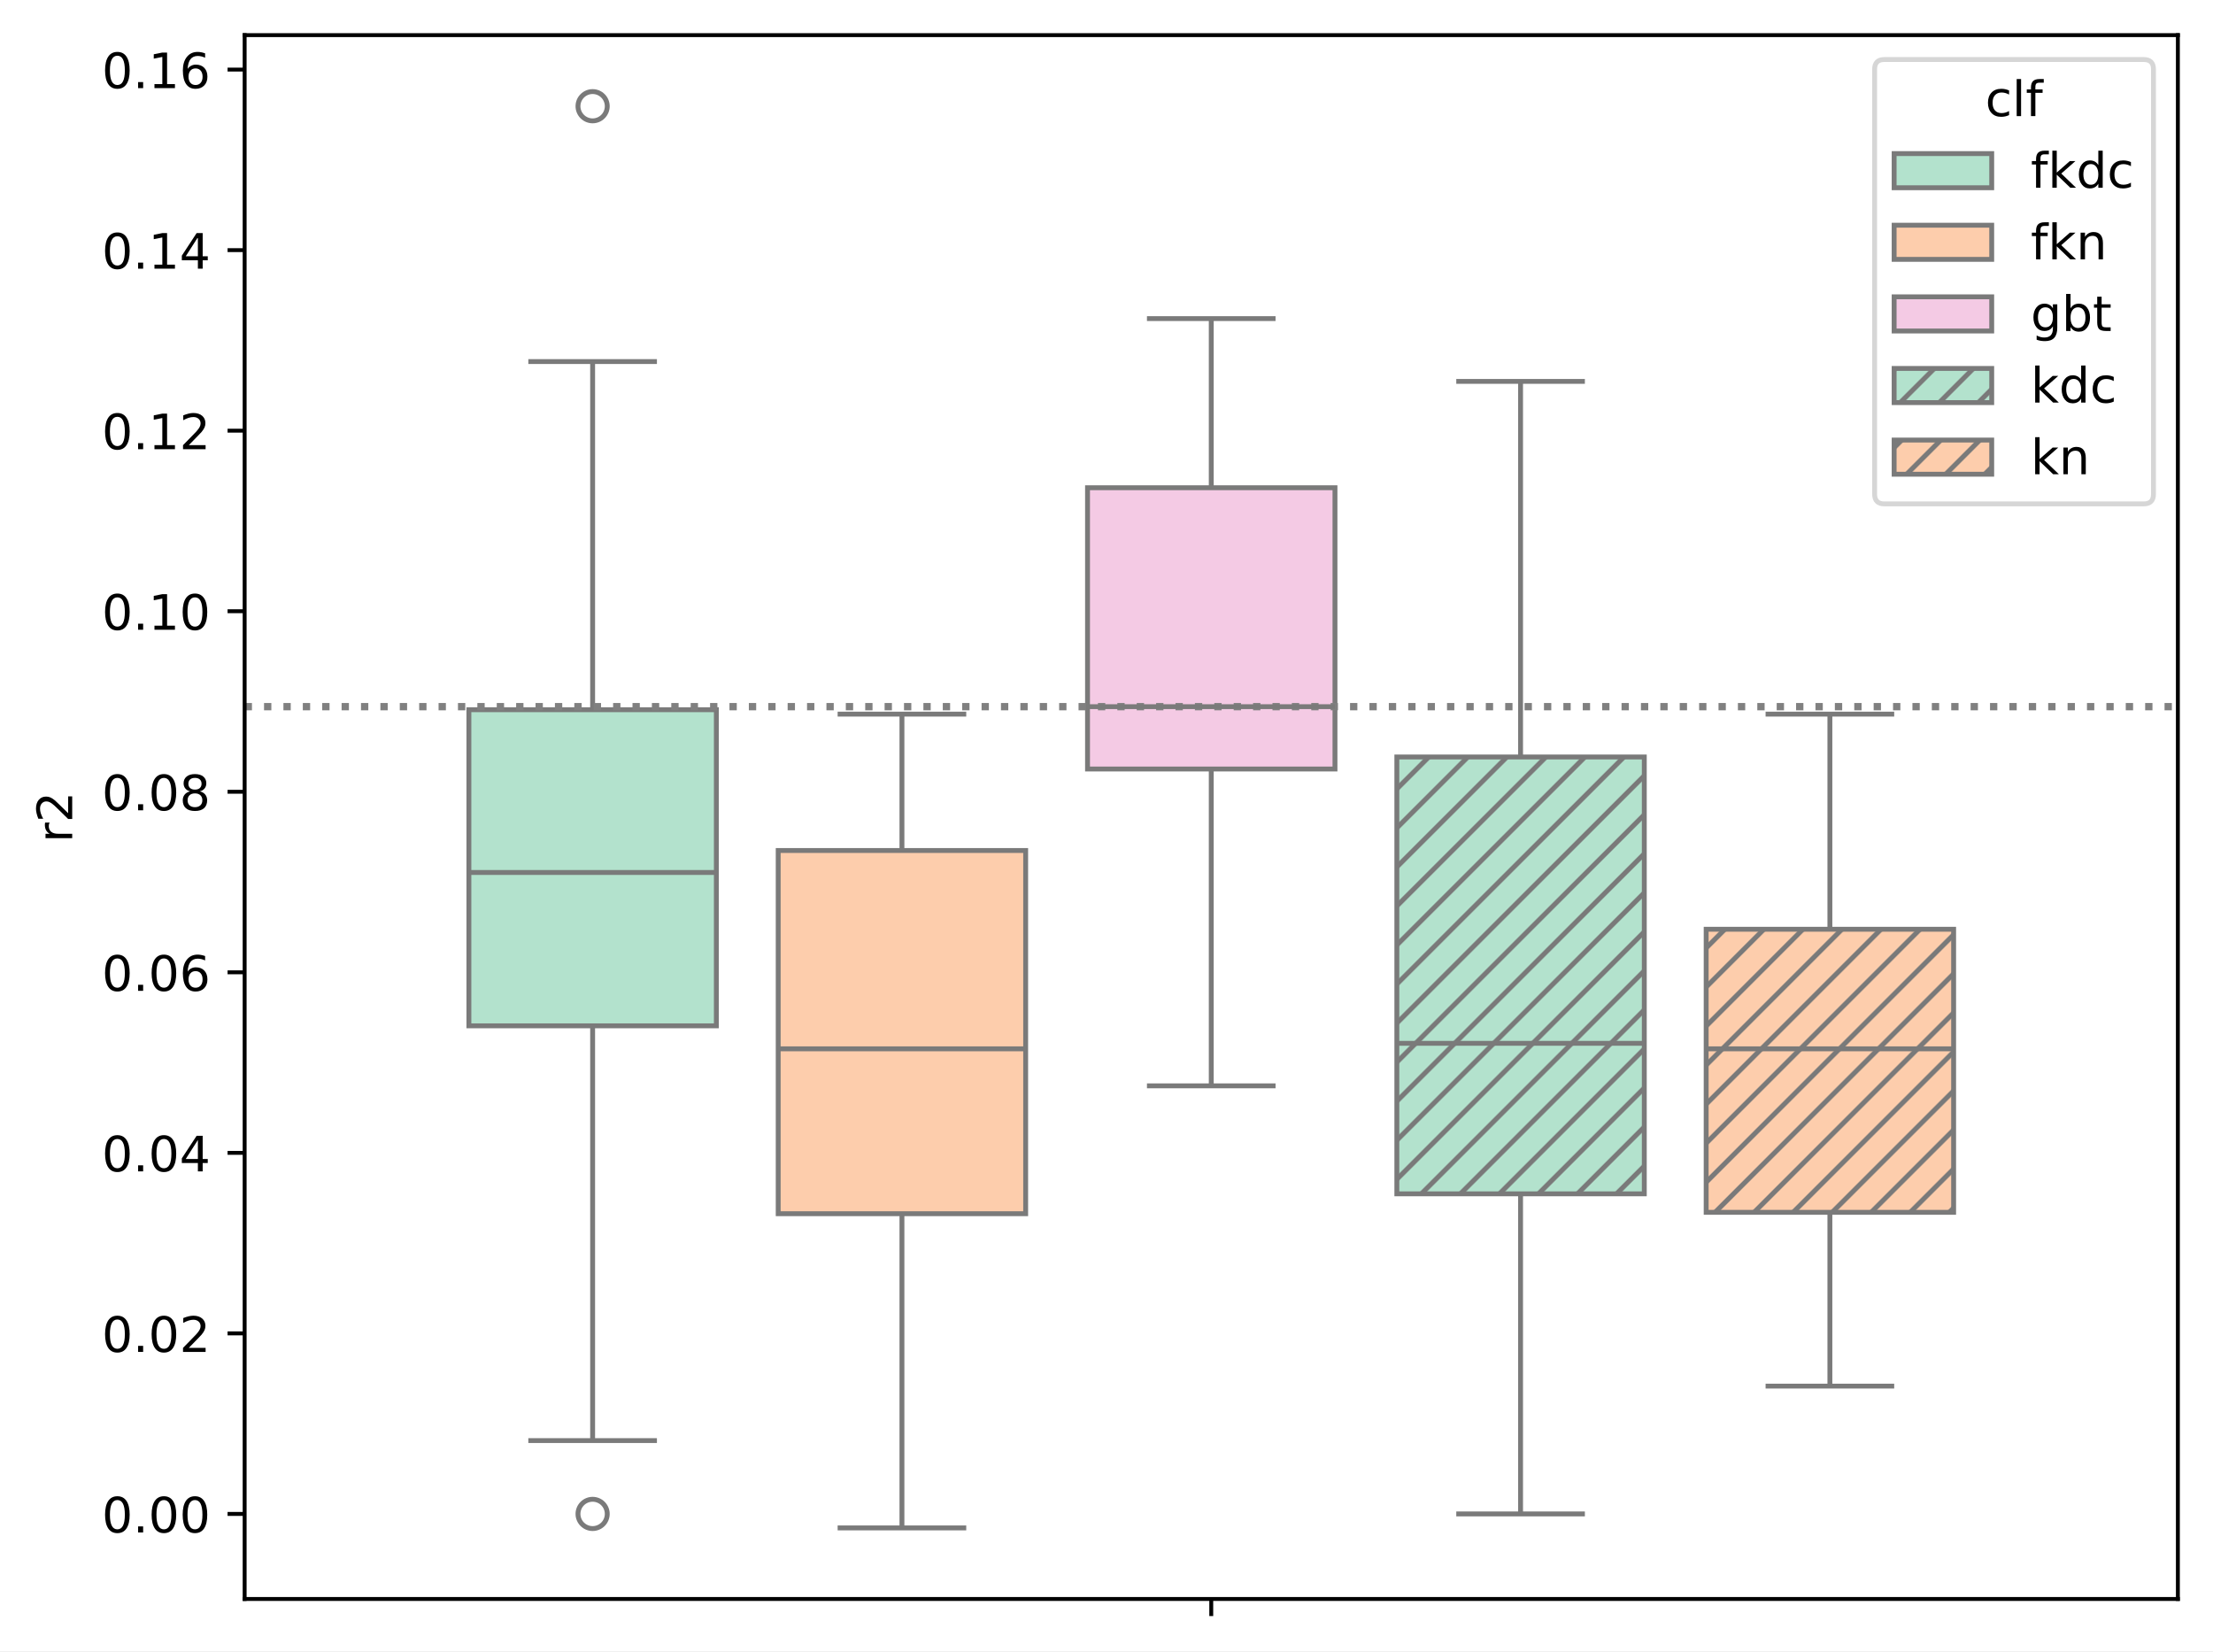
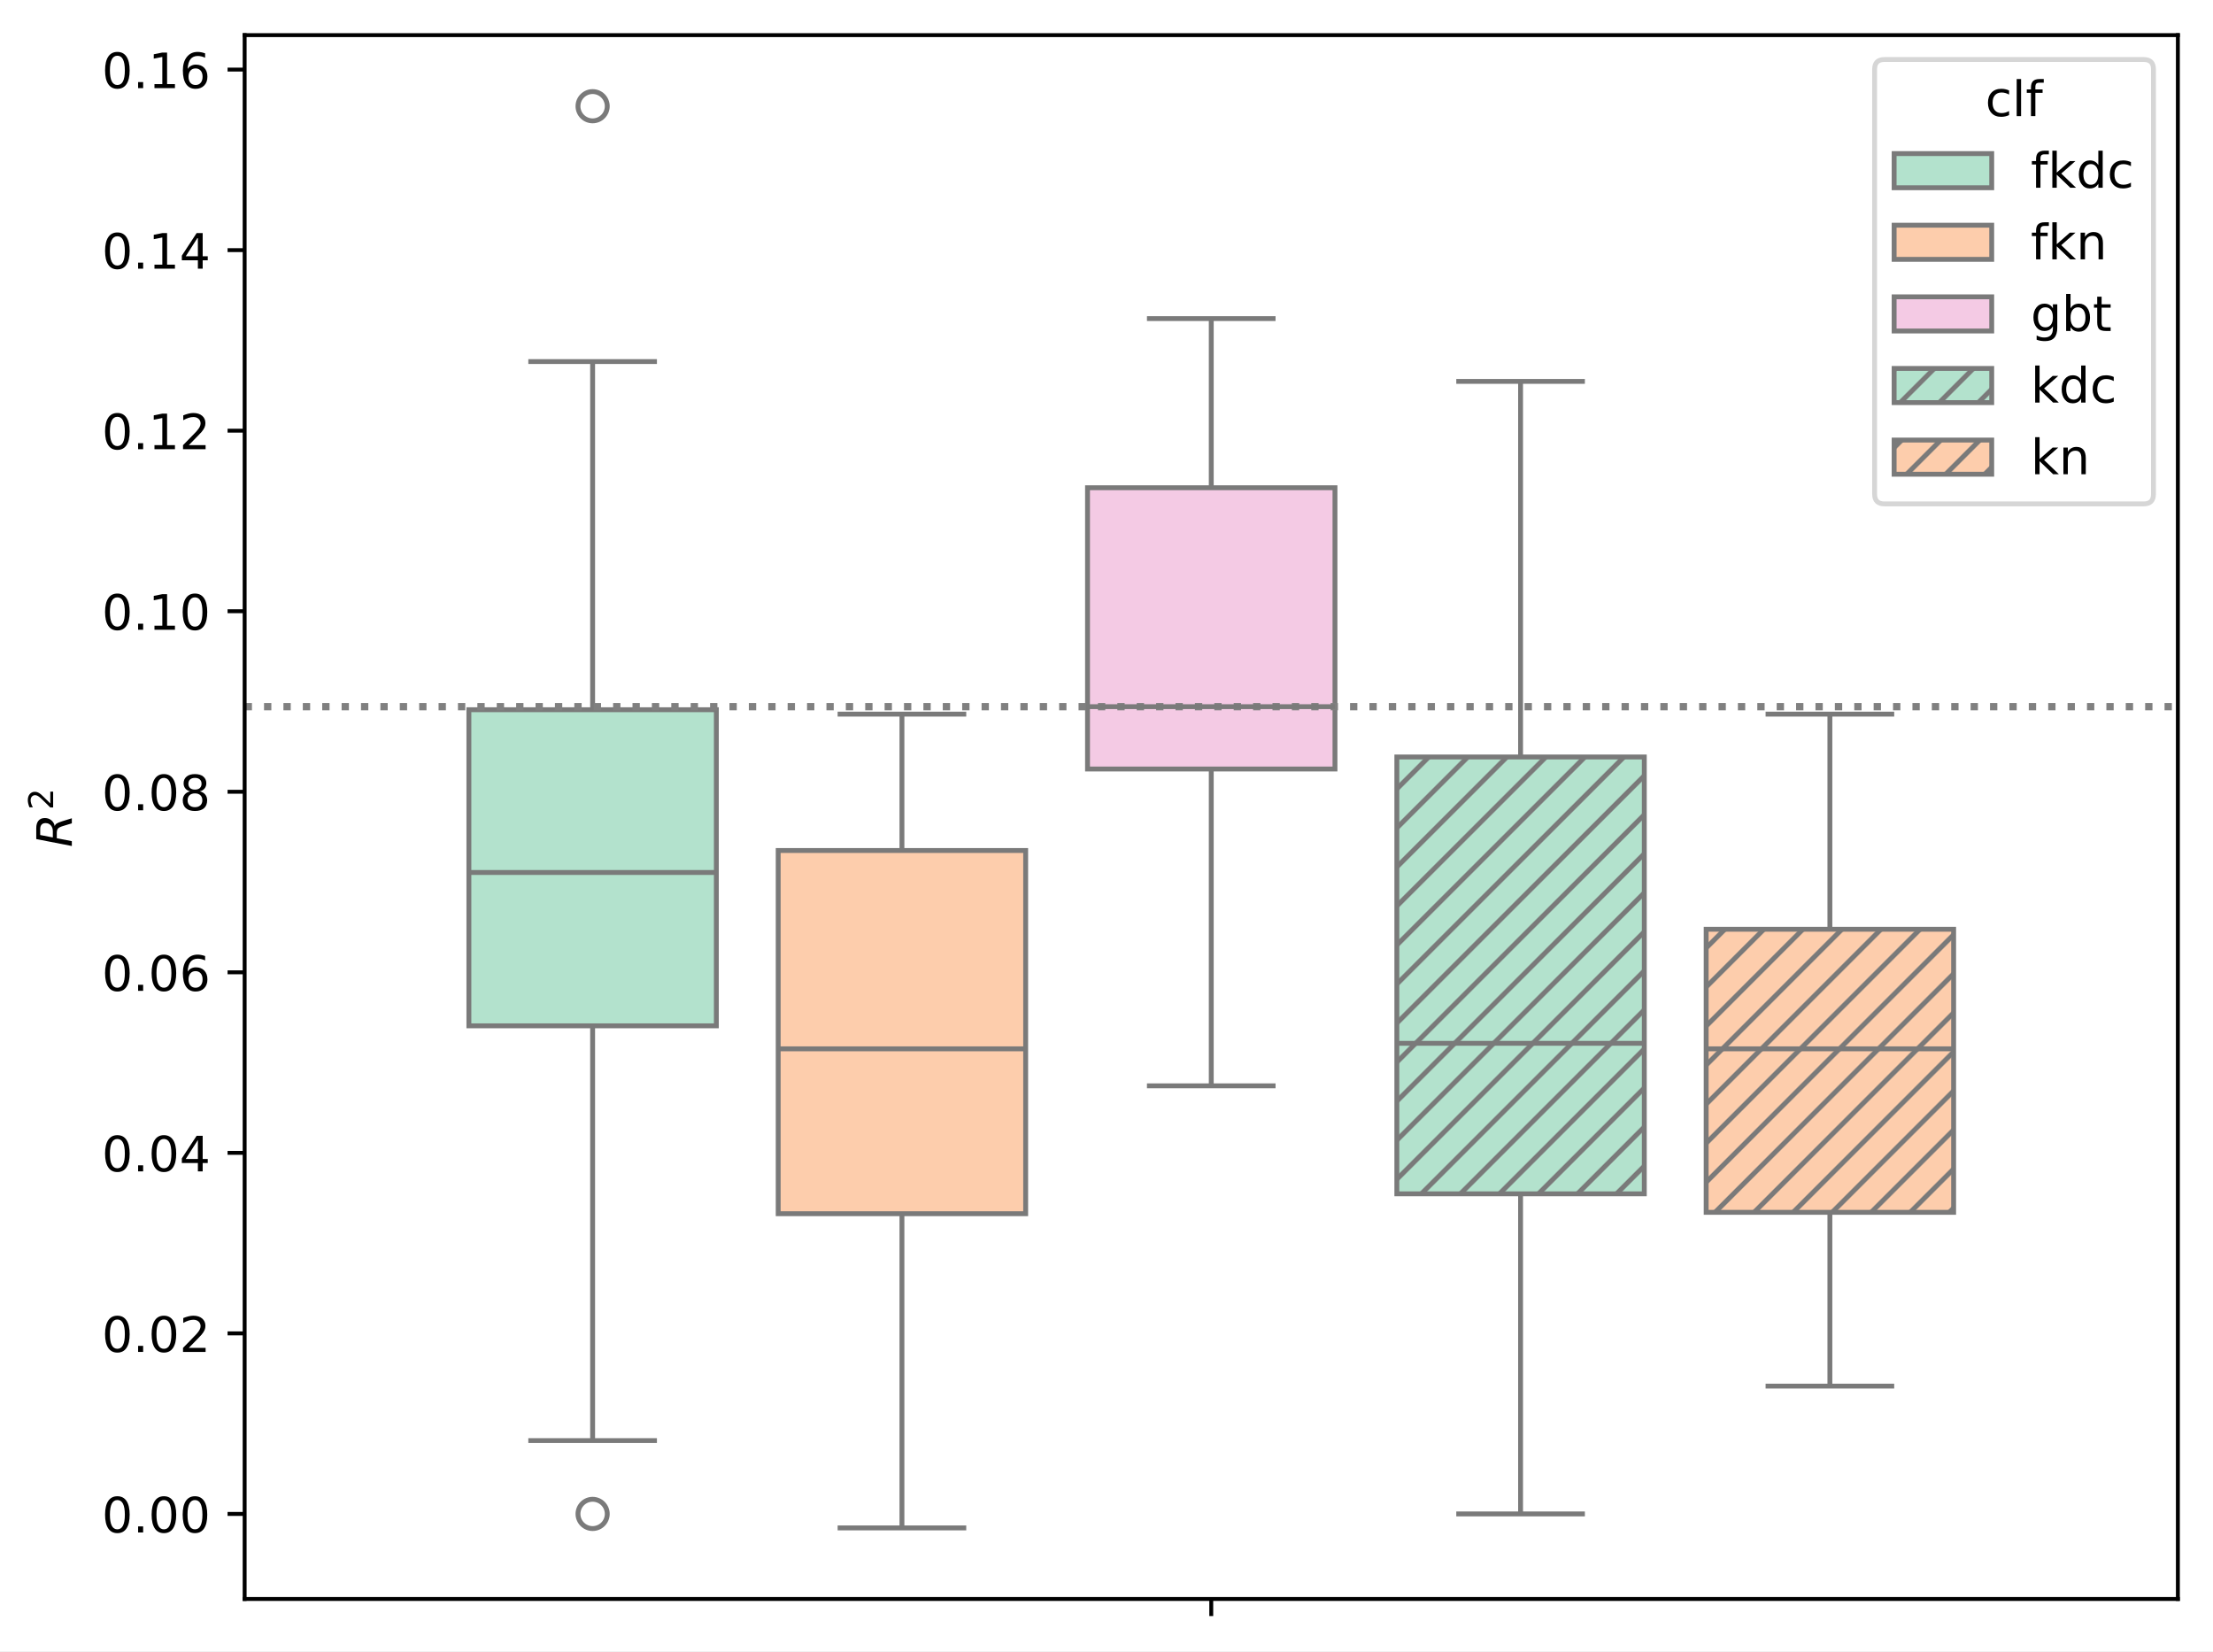
<svg xmlns="http://www.w3.org/2000/svg" xmlns:xlink="http://www.w3.org/1999/xlink" width="453.6pt" height="338.4pt" viewBox="0 0 453.6 338.4" version="1.1">
  <defs>
    <style type="text/css">*{stroke-linejoin: round; stroke-linecap: butt}</style>
  </defs>
  <g id="figure_1">
    <g id="patch_1">
      <path d="M 0 338.4  L 453.6 338.4  L 453.6 0  L 0 0  z " style="fill: #ffffff" />
    </g>
    <g id="axes_1">
      <g id="patch_2">
        <path d="M 50.144 327.7  L 446.4 327.7  L 446.4 7.2  L 50.144 7.2  z " style="fill: #ffffff" />
      </g>
      <g id="patch_3">
        <path d="M 248.272 310.268  L 248.272 310.268  L 248.272 310.268  L 248.272 310.268  z " clip-path="url(#p3b1d81f446)" style="fill: #b3e2cd; stroke: #7a7a7a; stroke-linejoin: miter" />
      </g>
      <g id="patch_4">
        <path d="M 248.272 310.268  L 248.272 310.268  L 248.272 310.268  L 248.272 310.268  z " clip-path="url(#p3b1d81f446)" style="fill: #fdcdac; stroke: #7a7a7a; stroke-linejoin: miter" />
      </g>
      <g id="patch_5">
        <path d="M 248.272 310.268  L 248.272 310.268  L 248.272 310.268  L 248.272 310.268  z " clip-path="url(#p3b1d81f446)" style="fill: #f4cae4; stroke: #7a7a7a; stroke-linejoin: miter" />
      </g>
      <g id="patch_6">
        <path d="M 248.272 310.268  L 248.272 310.268  L 248.272 310.268  L 248.272 310.268  z " clip-path="url(#p3b1d81f446)" style="fill: #b3e2cd; stroke: #7a7a7a; stroke-linejoin: miter" />
      </g>
      <g id="patch_7">
        <path d="M 248.272 310.268  L 248.272 310.268  L 248.272 310.268  L 248.272 310.268  z " clip-path="url(#p3b1d81f446)" style="fill: #fdcdac; stroke: #7a7a7a; stroke-linejoin: miter" />
      </g>
      <g id="matplotlib.axis_1">
        <g id="xtick_1">
          <g id="line2d_1">
            <defs>
              <path id="m38f3b05bbe" d="M 0 0  L 0 3.5  " style="stroke: #000000; stroke-width: 0.8" />
            </defs>
            <g>
              <use xlink:href="#m38f3b05bbe" x="248.272" y="327.7" style="stroke: #000000; stroke-width: 0.8" />
            </g>
          </g>
        </g>
      </g>
      <g id="matplotlib.axis_2">
        <g id="ytick_1">
          <g id="line2d_2">
            <defs>
              <path id="mbd2f377c6c" d="M 0 0  L -3.5 0  " style="stroke: #000000; stroke-width: 0.8" />
            </defs>
            <g>
              <use xlink:href="#mbd2f377c6c" x="50.144" y="310.268" style="stroke: #000000; stroke-width: 0.8" />
            </g>
          </g>
          <g id="text_1">
            <g transform="translate(20.87813 314.0672) scale(0.1 -0.1)">
              <defs>
                <path id="DejaVuSans-30" d="M 2034 4250  Q 1547 4250 1301 3770  Q 1056 3291 1056 2328  Q 1056 1369 1301 889  Q 1547 409 2034 409  Q 2525 409 2770 889  Q 3016 1369 3016 2328  Q 3016 3291 2770 3770  Q 2525 4250 2034 4250  z M 2034 4750  Q 2819 4750 3233 4129  Q 3647 3509 3647 2328  Q 3647 1150 3233 529  Q 2819 -91 2034 -91  Q 1250 -91 836 529  Q 422 1150 422 2328  Q 422 3509 836 4129  Q 1250 4750 2034 4750  z " transform="scale(0.015625)" />
                <path id="DejaVuSans-2e" d="M 684 794  L 1344 794  L 1344 0  L 684 0  L 684 794  z " transform="scale(0.015625)" />
              </defs>
              <use xlink:href="#DejaVuSans-30" />
              <use xlink:href="#DejaVuSans-2e" transform="translate(63.62305 0)" />
              <use xlink:href="#DejaVuSans-30" transform="translate(95.41016 0)" />
              <use xlink:href="#DejaVuSans-30" transform="translate(159.0332 0)" />
            </g>
          </g>
        </g>
        <g id="ytick_2">
          <g id="line2d_3">
            <g>
              <use xlink:href="#mbd2f377c6c" x="50.144" y="273.267" style="stroke: #000000; stroke-width: 0.8" />
            </g>
          </g>
          <g id="text_2">
            <g transform="translate(20.87813 277.0666) scale(0.1 -0.1)">
              <defs>
                <path id="DejaVuSans-32" d="M 1228 531  L 3431 531  L 3431 0  L 469 0  L 469 531  Q 828 903 1448 1529  Q 2069 2156 2228 2338  Q 2531 2678 2651 2914  Q 2772 3150 2772 3378  Q 2772 3750 2511 3984  Q 2250 4219 1831 4219  Q 1534 4219 1204 4116  Q 875 4013 500 3803  L 500 4441  Q 881 4594 1212 4672  Q 1544 4750 1819 4750  Q 2544 4750 2975 4387  Q 3406 4025 3406 3419  Q 3406 3131 3298 2873  Q 3191 2616 2906 2266  Q 2828 2175 2409 1742  Q 1991 1309 1228 531  z " transform="scale(0.015625)" />
              </defs>
              <use xlink:href="#DejaVuSans-30" />
              <use xlink:href="#DejaVuSans-2e" transform="translate(63.62305 0)" />
              <use xlink:href="#DejaVuSans-30" transform="translate(95.41016 0)" />
              <use xlink:href="#DejaVuSans-32" transform="translate(159.0332 0)" />
            </g>
          </g>
        </g>
        <g id="ytick_3">
          <g id="line2d_4">
            <g>
              <use xlink:href="#mbd2f377c6c" x="50.144" y="236.267" style="stroke: #000000; stroke-width: 0.8" />
            </g>
          </g>
          <g id="text_3">
            <g transform="translate(20.87813 240.0659) scale(0.1 -0.1)">
              <defs>
                <path id="DejaVuSans-34" d="M 2419 4116  L 825 1625  L 2419 1625  L 2419 4116  z M 2253 4666  L 3047 4666  L 3047 1625  L 3713 1625  L 3713 1100  L 3047 1100  L 3047 0  L 2419 0  L 2419 1100  L 313 1100  L 313 1709  L 2253 4666  z " transform="scale(0.015625)" />
              </defs>
              <use xlink:href="#DejaVuSans-30" />
              <use xlink:href="#DejaVuSans-2e" transform="translate(63.62305 0)" />
              <use xlink:href="#DejaVuSans-30" transform="translate(95.41016 0)" />
              <use xlink:href="#DejaVuSans-34" transform="translate(159.0332 0)" />
            </g>
          </g>
        </g>
        <g id="ytick_4">
          <g id="line2d_5">
            <g>
              <use xlink:href="#mbd2f377c6c" x="50.144" y="199.266" style="stroke: #000000; stroke-width: 0.8" />
            </g>
          </g>
          <g id="text_4">
            <g transform="translate(20.87813 203.0652) scale(0.1 -0.1)">
              <defs>
                <path id="DejaVuSans-36" d="M 2113 2584  Q 1688 2584 1439 2293  Q 1191 2003 1191 1497  Q 1191 994 1439 701  Q 1688 409 2113 409  Q 2538 409 2786 701  Q 3034 994 3034 1497  Q 3034 2003 2786 2293  Q 2538 2584 2113 2584  z M 3366 4563  L 3366 3988  Q 3128 4100 2886 4159  Q 2644 4219 2406 4219  Q 1781 4219 1451 3797  Q 1122 3375 1075 2522  Q 1259 2794 1537 2939  Q 1816 3084 2150 3084  Q 2853 3084 3261 2657  Q 3669 2231 3669 1497  Q 3669 778 3244 343  Q 2819 -91 2113 -91  Q 1303 -91 875 529  Q 447 1150 447 2328  Q 447 3434 972 4092  Q 1497 4750 2381 4750  Q 2619 4750 2861 4703  Q 3103 4656 3366 4563  z " transform="scale(0.015625)" />
              </defs>
              <use xlink:href="#DejaVuSans-30" />
              <use xlink:href="#DejaVuSans-2e" transform="translate(63.62305 0)" />
              <use xlink:href="#DejaVuSans-30" transform="translate(95.41016 0)" />
              <use xlink:href="#DejaVuSans-36" transform="translate(159.0332 0)" />
            </g>
          </g>
        </g>
        <g id="ytick_5">
          <g id="line2d_6">
            <g>
              <use xlink:href="#mbd2f377c6c" x="50.144" y="162.265" style="stroke: #000000; stroke-width: 0.8" />
            </g>
          </g>
          <g id="text_5">
            <g transform="translate(20.87813 166.0646) scale(0.1 -0.1)">
              <defs>
                <path id="DejaVuSans-38" d="M 2034 2216  Q 1584 2216 1326 1975  Q 1069 1734 1069 1313  Q 1069 891 1326 650  Q 1584 409 2034 409  Q 2484 409 2743 651  Q 3003 894 3003 1313  Q 3003 1734 2745 1975  Q 2488 2216 2034 2216  z M 1403 2484  Q 997 2584 770 2862  Q 544 3141 544 3541  Q 544 4100 942 4425  Q 1341 4750 2034 4750  Q 2731 4750 3128 4425  Q 3525 4100 3525 3541  Q 3525 3141 3298 2862  Q 3072 2584 2669 2484  Q 3125 2378 3379 2068  Q 3634 1759 3634 1313  Q 3634 634 3220 271  Q 2806 -91 2034 -91  Q 1263 -91 848 271  Q 434 634 434 1313  Q 434 1759 690 2068  Q 947 2378 1403 2484  z M 1172 3481  Q 1172 3119 1398 2916  Q 1625 2713 2034 2713  Q 2441 2713 2670 2916  Q 2900 3119 2900 3481  Q 2900 3844 2670 4047  Q 2441 4250 2034 4250  Q 1625 4250 1398 4047  Q 1172 3844 1172 3481  z " transform="scale(0.015625)" />
              </defs>
              <use xlink:href="#DejaVuSans-30" />
              <use xlink:href="#DejaVuSans-2e" transform="translate(63.62305 0)" />
              <use xlink:href="#DejaVuSans-30" transform="translate(95.41016 0)" />
              <use xlink:href="#DejaVuSans-38" transform="translate(159.0332 0)" />
            </g>
          </g>
        </g>
        <g id="ytick_6">
          <g id="line2d_7">
            <g>
              <use xlink:href="#mbd2f377c6c" x="50.144" y="125.265" style="stroke: #000000; stroke-width: 0.8" />
            </g>
          </g>
          <g id="text_6">
            <g transform="translate(20.87813 129.0639) scale(0.1 -0.1)">
              <defs>
                <path id="DejaVuSans-31" d="M 794 531  L 1825 531  L 1825 4091  L 703 3866  L 703 4441  L 1819 4666  L 2450 4666  L 2450 531  L 3481 531  L 3481 0  L 794 0  L 794 531  z " transform="scale(0.015625)" />
              </defs>
              <use xlink:href="#DejaVuSans-30" />
              <use xlink:href="#DejaVuSans-2e" transform="translate(63.62305 0)" />
              <use xlink:href="#DejaVuSans-31" transform="translate(95.41016 0)" />
              <use xlink:href="#DejaVuSans-30" transform="translate(159.0332 0)" />
            </g>
          </g>
        </g>
        <g id="ytick_7">
          <g id="line2d_8">
            <g>
              <use xlink:href="#mbd2f377c6c" x="50.144" y="88.264" style="stroke: #000000; stroke-width: 0.8" />
            </g>
          </g>
          <g id="text_7">
            <g transform="translate(20.87813 92.06327) scale(0.1 -0.1)">
              <use xlink:href="#DejaVuSans-30" />
              <use xlink:href="#DejaVuSans-2e" transform="translate(63.62305 0)" />
              <use xlink:href="#DejaVuSans-31" transform="translate(95.41016 0)" />
              <use xlink:href="#DejaVuSans-32" transform="translate(159.0332 0)" />
            </g>
          </g>
        </g>
        <g id="ytick_8">
          <g id="line2d_9">
            <g>
              <use xlink:href="#mbd2f377c6c" x="50.144" y="51.263" style="stroke: #000000; stroke-width: 0.8" />
            </g>
          </g>
          <g id="text_8">
            <g transform="translate(20.87813 55.06261) scale(0.1 -0.1)">
              <use xlink:href="#DejaVuSans-30" />
              <use xlink:href="#DejaVuSans-2e" transform="translate(63.62305 0)" />
              <use xlink:href="#DejaVuSans-31" transform="translate(95.41016 0)" />
              <use xlink:href="#DejaVuSans-34" transform="translate(159.0332 0)" />
            </g>
          </g>
        </g>
        <g id="ytick_9">
          <g id="line2d_10">
            <g>
              <use xlink:href="#mbd2f377c6c" x="50.144" y="14.263" style="stroke: #000000; stroke-width: 0.8" />
            </g>
          </g>
          <g id="text_9">
            <g transform="translate(20.87813 18.06195) scale(0.1 -0.1)">
              <use xlink:href="#DejaVuSans-30" />
              <use xlink:href="#DejaVuSans-2e" transform="translate(63.62305 0)" />
              <use xlink:href="#DejaVuSans-31" transform="translate(95.41016 0)" />
              <use xlink:href="#DejaVuSans-36" transform="translate(159.0332 0)" />
            </g>
          </g>
        </g>
        <g id="text_10">
-           <g transform="translate(14.79844 172.6867) rotate(-90) scale(0.1 -0.1)">
-             <defs>
-               <path id="DejaVuSans-72" d="M 2631 2963  Q 2534 3019 2420 3045  Q 2306 3072 2169 3072  Q 1681 3072 1420 2755  Q 1159 2438 1159 1844  L 1159 0  L 581 0  L 581 3500  L 1159 3500  L 1159 2956  Q 1341 3275 1631 3429  Q 1922 3584 2338 3584  Q 2397 3584 2469 3576  Q 2541 3569 2628 3553  L 2631 2963  z " transform="scale(0.015625)" />
-             </defs>
-             <use xlink:href="#DejaVuSans-72" />
-             <use xlink:href="#DejaVuSans-32" transform="translate(41.11328 0)" />
+           <g transform="translate(14.79844 173.65) rotate(-90) scale(0.1 -0.1)">
+             <defs>
+               <path id="DejaVuSans-Oblique-52" d="M 1613 4147  L 1294 2491  L 2106 2491  Q 2584 2491 2879 2755  Q 3175 3019 3175 3444  Q 3175 3784 2976 3965  Q 2778 4147 2406 4147  L 1613 4147  z M 2772 2241  Q 2972 2194 3105 2009  Q 3238 1825 3413 1275  L 3809 0  L 3144 0  L 2778 1197  Q 2638 1659 2453 1815  Q 2269 1972 1888 1972  L 1191 1972  L 806 0  L 172 0  L 1081 4666  L 2503 4666  Q 3150 4666 3495 4373  Q 3841 4081 3841 3531  Q 3841 3044 3547 2687  Q 3253 2331 2772 2241  z " transform="scale(0.015625)" />
+             </defs>
+             <use xlink:href="#DejaVuSans-Oblique-52" transform="translate(0 0.765625)" />
+             <use xlink:href="#DejaVuSans-32" transform="translate(76.49919 39.04688) scale(0.7)" />
          </g>
        </g>
      </g>
      <g id="patch_8">
        <path d="M 96.109 210.237  L 146.83 210.237  L 146.83 145.452  L 96.109 145.452  L 96.109 210.237  z " clip-path="url(#p3b1d81f446)" style="fill: #b3e2cd; stroke: #7a7a7a; stroke-linejoin: miter" />
      </g>
      <g id="line2d_11">
        <path d="M 121.47 210.237  L 121.47 295.239  " clip-path="url(#p3b1d81f446)" style="fill: none; stroke: #7a7a7a" />
      </g>
      <g id="line2d_12">
        <path d="M 121.47 145.452  L 121.47 74.1  " clip-path="url(#p3b1d81f446)" style="fill: none; stroke: #7a7a7a" />
      </g>
      <g id="line2d_13">
        <path d="M 108.79 295.239  L 134.15 295.239  " clip-path="url(#p3b1d81f446)" style="fill: none; stroke: #7a7a7a; stroke-linecap: square" />
      </g>
      <g id="line2d_14">
        <path d="M 108.79 74.1  L 134.15 74.1  " clip-path="url(#p3b1d81f446)" style="fill: none; stroke: #7a7a7a; stroke-linecap: square" />
      </g>
      <g id="line2d_15">
        <defs>
          <path id="mf2d42e0765" d="M 0 3  C 0.796 3 1.559 2.684 2.121 2.121  C 2.684 1.559 3 0.796 3 0  C 3 -0.796 2.684 -1.559 2.121 -2.121  C 1.559 -2.684 0.796 -3 0 -3  C -0.796 -3 -1.559 -2.684 -2.121 -2.121  C -2.684 -1.559 -3 -0.796 -3 0  C -3 0.796 -2.684 1.559 -2.121 2.121  C -1.559 2.684 -0.796 3 0 3  z " style="stroke: #7a7a7a" />
        </defs>
        <g clip-path="url(#p3b1d81f446)">
          <use xlink:href="#mf2d42e0765" x="121.47" y="310.268" style="fill-opacity: 0; stroke: #7a7a7a" />
          <use xlink:href="#mf2d42e0765" x="121.47" y="21.768" style="fill-opacity: 0; stroke: #7a7a7a" />
        </g>
      </g>
      <g id="patch_9">
        <path d="M 159.51 248.741  L 210.231 248.741  L 210.231 174.306  L 159.51 174.306  L 159.51 248.741  z " clip-path="url(#p3b1d81f446)" style="fill: #fdcdac; stroke: #7a7a7a; stroke-linejoin: miter" />
      </g>
      <g id="line2d_16">
        <path d="M 184.871 248.741  L 184.871 313.132  " clip-path="url(#p3b1d81f446)" style="fill: none; stroke: #7a7a7a" />
      </g>
      <g id="line2d_17">
        <path d="M 184.871 174.306  L 184.871 146.352  " clip-path="url(#p3b1d81f446)" style="fill: none; stroke: #7a7a7a" />
      </g>
      <g id="line2d_18">
        <path d="M 172.191 313.132  L 197.551 313.132  " clip-path="url(#p3b1d81f446)" style="fill: none; stroke: #7a7a7a; stroke-linecap: square" />
      </g>
      <g id="line2d_19">
        <path d="M 172.191 146.352  L 197.551 146.352  " clip-path="url(#p3b1d81f446)" style="fill: none; stroke: #7a7a7a; stroke-linecap: square" />
      </g>
      <g id="line2d_20" />
      <g id="patch_10">
        <path d="M 222.911 157.604  L 273.632 157.604  L 273.632 99.959  L 222.911 99.959  L 222.911 157.604  z " clip-path="url(#p3b1d81f446)" style="fill: #f4cae4; stroke: #7a7a7a; stroke-linejoin: miter" />
      </g>
      <g id="line2d_21">
        <path d="M 248.272 157.604  L 248.272 222.54  " clip-path="url(#p3b1d81f446)" style="fill: none; stroke: #7a7a7a" />
      </g>
      <g id="line2d_22">
        <path d="M 248.272 99.959  L 248.272 65.294  " clip-path="url(#p3b1d81f446)" style="fill: none; stroke: #7a7a7a" />
      </g>
      <g id="line2d_23">
        <path d="M 235.592 222.54  L 260.952 222.54  " clip-path="url(#p3b1d81f446)" style="fill: none; stroke: #7a7a7a; stroke-linecap: square" />
      </g>
      <g id="line2d_24">
        <path d="M 235.592 65.294  L 260.952 65.294  " clip-path="url(#p3b1d81f446)" style="fill: none; stroke: #7a7a7a; stroke-linecap: square" />
      </g>
      <g id="line2d_25" />
      <g id="patch_11">
        <path d="M 286.312 244.668  L 337.033 244.668  L 337.033 155.139  L 286.312 155.139  L 286.312 244.668  z " clip-path="url(#p3b1d81f446)" style="fill: url(#h5c36d2b54f); stroke: #7a7a7a; stroke-linejoin: miter" />
      </g>
      <g id="line2d_26">
        <path d="M 311.673 244.668  L 311.673 310.268  " clip-path="url(#p3b1d81f446)" style="fill: none; stroke: #7a7a7a" />
      </g>
      <g id="line2d_27">
        <path d="M 311.673 155.139  L 311.673 78.166  " clip-path="url(#p3b1d81f446)" style="fill: none; stroke: #7a7a7a" />
      </g>
      <g id="line2d_28">
        <path d="M 298.993 310.268  L 324.353 310.268  " clip-path="url(#p3b1d81f446)" style="fill: none; stroke: #7a7a7a; stroke-linecap: square" />
      </g>
      <g id="line2d_29">
        <path d="M 298.993 78.166  L 324.353 78.166  " clip-path="url(#p3b1d81f446)" style="fill: none; stroke: #7a7a7a; stroke-linecap: square" />
      </g>
      <g id="line2d_30" />
      <g id="patch_12">
        <path d="M 349.713 248.458  L 400.434 248.458  L 400.434 190.445  L 349.713 190.445  L 349.713 248.458  z " clip-path="url(#p3b1d81f446)" style="fill: url(#h0577782f04); stroke: #7a7a7a; stroke-linejoin: miter" />
      </g>
      <g id="line2d_31">
        <path d="M 375.074 248.458  L 375.074 284.075  " clip-path="url(#p3b1d81f446)" style="fill: none; stroke: #7a7a7a" />
      </g>
      <g id="line2d_32">
        <path d="M 375.074 190.445  L 375.074 146.352  " clip-path="url(#p3b1d81f446)" style="fill: none; stroke: #7a7a7a" />
      </g>
      <g id="line2d_33">
        <path d="M 362.394 284.075  L 387.754 284.075  " clip-path="url(#p3b1d81f446)" style="fill: none; stroke: #7a7a7a; stroke-linecap: square" />
      </g>
      <g id="line2d_34">
        <path d="M 362.394 146.352  L 387.754 146.352  " clip-path="url(#p3b1d81f446)" style="fill: none; stroke: #7a7a7a; stroke-linecap: square" />
      </g>
      <g id="line2d_35" />
      <g id="line2d_36">
        <path d="M 50.144 144.823  L 446.4 144.823  " clip-path="url(#p3b1d81f446)" style="fill: none; stroke-dasharray: 1.5,2.475; stroke-dashoffset: 0; stroke: #808080; stroke-width: 1.5" />
      </g>
      <g id="line2d_37">
        <path d="M 96.109 178.812  L 146.83 178.812  " clip-path="url(#p3b1d81f446)" style="fill: none; stroke: #7a7a7a" />
      </g>
      <g id="line2d_38">
        <path d="M 159.51 214.949  L 210.231 214.949  " clip-path="url(#p3b1d81f446)" style="fill: none; stroke: #7a7a7a" />
      </g>
      <g id="line2d_39">
        <path d="M 222.911 144.823  L 273.632 144.823  " clip-path="url(#p3b1d81f446)" style="fill: none; stroke: #7a7a7a" />
      </g>
      <g id="line2d_40">
        <path d="M 286.312 213.82  L 337.033 213.82  " clip-path="url(#p3b1d81f446)" style="fill: none; stroke: #7a7a7a" />
      </g>
      <g id="line2d_41">
        <path d="M 349.713 214.949  L 400.434 214.949  " clip-path="url(#p3b1d81f446)" style="fill: none; stroke: #7a7a7a" />
      </g>
      <g id="patch_13">
        <path d="M 50.144 327.7  L 50.144 7.2  " style="fill: none; stroke: #000000; stroke-width: 0.8; stroke-linejoin: miter; stroke-linecap: square" />
      </g>
      <g id="patch_14">
        <path d="M 446.4 327.7  L 446.4 7.2  " style="fill: none; stroke: #000000; stroke-width: 0.8; stroke-linejoin: miter; stroke-linecap: square" />
      </g>
      <g id="patch_15">
        <path d="M 50.144 327.7  L 446.4 327.7  " style="fill: none; stroke: #000000; stroke-width: 0.8; stroke-linejoin: miter; stroke-linecap: square" />
      </g>
      <g id="patch_16">
        <path d="M 50.144 7.2  L 446.4 7.2  " style="fill: none; stroke: #000000; stroke-width: 0.8; stroke-linejoin: miter; stroke-linecap: square" />
      </g>
      <g id="legend_1">
        <g id="patch_17">
          <path d="M 386.242 103.269  L 439.4 103.269  Q 441.4 103.269 441.4 101.269  L 441.4 14.2  Q 441.4 12.2 439.4 12.2  L 386.242 12.2  Q 384.242 12.2 384.242 14.2  L 384.242 101.269  Q 384.242 103.269 386.242 103.269  z " style="fill: #ffffff; opacity: 0.8; stroke: #cccccc; stroke-linejoin: miter" />
        </g>
        <g id="text_11">
          <g transform="translate(406.9227 23.79844) scale(0.1 -0.1)">
            <defs>
              <path id="DejaVuSans-63" d="M 3122 3366  L 3122 2828  Q 2878 2963 2633 3030  Q 2388 3097 2138 3097  Q 1578 3097 1268 2742  Q 959 2388 959 1747  Q 959 1106 1268 751  Q 1578 397 2138 397  Q 2388 397 2633 464  Q 2878 531 3122 666  L 3122 134  Q 2881 22 2623 -34  Q 2366 -91 2075 -91  Q 1284 -91 818 406  Q 353 903 353 1747  Q 353 2603 823 3093  Q 1294 3584 2113 3584  Q 2378 3584 2631 3529  Q 2884 3475 3122 3366  z " transform="scale(0.015625)" />
              <path id="DejaVuSans-6c" d="M 603 4863  L 1178 4863  L 1178 0  L 603 0  L 603 4863  z " transform="scale(0.015625)" />
              <path id="DejaVuSans-66" d="M 2375 4863  L 2375 4384  L 1825 4384  Q 1516 4384 1395 4259  Q 1275 4134 1275 3809  L 1275 3500  L 2222 3500  L 2222 3053  L 1275 3053  L 1275 0  L 697 0  L 697 3053  L 147 3053  L 147 3500  L 697 3500  L 697 3744  Q 697 4328 969 4595  Q 1241 4863 1831 4863  L 2375 4863  z " transform="scale(0.015625)" />
            </defs>
            <use xlink:href="#DejaVuSans-63" />
            <use xlink:href="#DejaVuSans-6c" transform="translate(54.98047 0)" />
            <use xlink:href="#DejaVuSans-66" transform="translate(82.76367 0)" />
          </g>
        </g>
        <g id="patch_18">
          <path d="M 388.242 38.477  L 408.242 38.477  L 408.242 31.477  L 388.242 31.477  z " style="fill: #b3e2cd; stroke: #7a7a7a; stroke-linejoin: miter" />
        </g>
        <g id="text_12">
          <g transform="translate(416.2422 38.47656) scale(0.1 -0.1)">
            <defs>
              <path id="DejaVuSans-6b" d="M 581 4863  L 1159 4863  L 1159 1991  L 2875 3500  L 3609 3500  L 1753 1863  L 3688 0  L 2938 0  L 1159 1709  L 1159 0  L 581 0  L 581 4863  z " transform="scale(0.015625)" />
              <path id="DejaVuSans-64" d="M 2906 2969  L 2906 4863  L 3481 4863  L 3481 0  L 2906 0  L 2906 525  Q 2725 213 2448 61  Q 2172 -91 1784 -91  Q 1150 -91 751 415  Q 353 922 353 1747  Q 353 2572 751 3078  Q 1150 3584 1784 3584  Q 2172 3584 2448 3432  Q 2725 3281 2906 2969  z M 947 1747  Q 947 1113 1208 752  Q 1469 391 1925 391  Q 2381 391 2643 752  Q 2906 1113 2906 1747  Q 2906 2381 2643 2742  Q 2381 3103 1925 3103  Q 1469 3103 1208 2742  Q 947 2381 947 1747  z " transform="scale(0.015625)" />
            </defs>
            <use xlink:href="#DejaVuSans-66" />
            <use xlink:href="#DejaVuSans-6b" transform="translate(35.20508 0)" />
            <use xlink:href="#DejaVuSans-64" transform="translate(93.11523 0)" />
            <use xlink:href="#DejaVuSans-63" transform="translate(156.5918 0)" />
          </g>
        </g>
        <g id="patch_19">
          <path d="M 388.242 53.155  L 408.242 53.155  L 408.242 46.155  L 388.242 46.155  z " style="fill: #fdcdac; stroke: #7a7a7a; stroke-linejoin: miter" />
        </g>
        <g id="text_13">
          <g transform="translate(416.2422 53.15469) scale(0.1 -0.1)">
            <defs>
              <path id="DejaVuSans-6e" d="M 3513 2113  L 3513 0  L 2938 0  L 2938 2094  Q 2938 2591 2744 2837  Q 2550 3084 2163 3084  Q 1697 3084 1428 2787  Q 1159 2491 1159 1978  L 1159 0  L 581 0  L 581 3500  L 1159 3500  L 1159 2956  Q 1366 3272 1645 3428  Q 1925 3584 2291 3584  Q 2894 3584 3203 3211  Q 3513 2838 3513 2113  z " transform="scale(0.015625)" />
            </defs>
            <use xlink:href="#DejaVuSans-66" />
            <use xlink:href="#DejaVuSans-6b" transform="translate(35.20508 0)" />
            <use xlink:href="#DejaVuSans-6e" transform="translate(93.11523 0)" />
          </g>
        </g>
        <g id="patch_20">
          <path d="M 388.242 67.833  L 408.242 67.833  L 408.242 60.833  L 388.242 60.833  z " style="fill: #f4cae4; stroke: #7a7a7a; stroke-linejoin: miter" />
        </g>
        <g id="text_14">
          <g transform="translate(416.2422 67.83281) scale(0.1 -0.1)">
            <defs>
              <path id="DejaVuSans-67" d="M 2906 1791  Q 2906 2416 2648 2759  Q 2391 3103 1925 3103  Q 1463 3103 1205 2759  Q 947 2416 947 1791  Q 947 1169 1205 825  Q 1463 481 1925 481  Q 2391 481 2648 825  Q 2906 1169 2906 1791  z M 3481 434  Q 3481 -459 3084 -895  Q 2688 -1331 1869 -1331  Q 1566 -1331 1297 -1286  Q 1028 -1241 775 -1147  L 775 -588  Q 1028 -725 1275 -790  Q 1522 -856 1778 -856  Q 2344 -856 2625 -561  Q 2906 -266 2906 331  L 2906 616  Q 2728 306 2450 153  Q 2172 0 1784 0  Q 1141 0 747 490  Q 353 981 353 1791  Q 353 2603 747 3093  Q 1141 3584 1784 3584  Q 2172 3584 2450 3431  Q 2728 3278 2906 2969  L 2906 3500  L 3481 3500  L 3481 434  z " transform="scale(0.015625)" />
              <path id="DejaVuSans-62" d="M 3116 1747  Q 3116 2381 2855 2742  Q 2594 3103 2138 3103  Q 1681 3103 1420 2742  Q 1159 2381 1159 1747  Q 1159 1113 1420 752  Q 1681 391 2138 391  Q 2594 391 2855 752  Q 3116 1113 3116 1747  z M 1159 2969  Q 1341 3281 1617 3432  Q 1894 3584 2278 3584  Q 2916 3584 3314 3078  Q 3713 2572 3713 1747  Q 3713 922 3314 415  Q 2916 -91 2278 -91  Q 1894 -91 1617 61  Q 1341 213 1159 525  L 1159 0  L 581 0  L 581 4863  L 1159 4863  L 1159 2969  z " transform="scale(0.015625)" />
              <path id="DejaVuSans-74" d="M 1172 4494  L 1172 3500  L 2356 3500  L 2356 3053  L 1172 3053  L 1172 1153  Q 1172 725 1289 603  Q 1406 481 1766 481  L 2356 481  L 2356 0  L 1766 0  Q 1100 0 847 248  Q 594 497 594 1153  L 594 3053  L 172 3053  L 172 3500  L 594 3500  L 594 4494  L 1172 4494  z " transform="scale(0.015625)" />
            </defs>
            <use xlink:href="#DejaVuSans-67" />
            <use xlink:href="#DejaVuSans-62" transform="translate(63.47656 0)" />
            <use xlink:href="#DejaVuSans-74" transform="translate(126.9531 0)" />
          </g>
        </g>
        <g id="patch_21">
          <path d="M 388.242 82.511  L 408.242 82.511  L 408.242 75.511  L 388.242 75.511  z " style="fill: url(#h5c36d2b54f); stroke: #7a7a7a; stroke-linejoin: miter" />
        </g>
        <g id="text_15">
          <g transform="translate(416.2422 82.51094) scale(0.1 -0.1)">
            <use xlink:href="#DejaVuSans-6b" />
            <use xlink:href="#DejaVuSans-64" transform="translate(57.91016 0)" />
            <use xlink:href="#DejaVuSans-63" transform="translate(121.3867 0)" />
          </g>
        </g>
        <g id="patch_22">
          <path d="M 388.242 97.189  L 408.242 97.189  L 408.242 90.189  L 388.242 90.189  z " style="fill: url(#h0577782f04); stroke: #7a7a7a; stroke-linejoin: miter" />
        </g>
        <g id="text_16">
          <g transform="translate(416.2422 97.18906) scale(0.1 -0.1)">
            <use xlink:href="#DejaVuSans-6b" />
            <use xlink:href="#DejaVuSans-6e" transform="translate(57.91016 0)" />
          </g>
        </g>
      </g>
    </g>
  </g>
  <defs>
    <clipPath id="p3b1d81f446">
      <rect x="50.144" y="7.2" width="396.256" height="320.5" />
    </clipPath>
  </defs>
  <defs>
    <pattern id="h5c36d2b54f" patternUnits="userSpaceOnUse" x="0" y="0" width="72" height="72">
      <rect x="0" y="0" width="73" height="73" fill="#b3e2cd" />
      <path d="M -36 36  L 36 -36  M -32 40  L 40 -32  M -28 44  L 44 -28  M -24 48  L 48 -24  M -20 52  L 52 -20  M -16 56  L 56 -16  M -12 60  L 60 -12  M -8 64  L 64 -8  M -4 68  L 68 -4  M 0 72  L 72 0  M 4 76  L 76 4  M 8 80  L 80 8  M 12 84  L 84 12  M 16 88  L 88 16  M 20 92  L 92 20  M 24 96  L 96 24  M 28 100  L 100 28  M 32 104  L 104 32  M 36 108  L 108 36  " style="fill: #7a7a7a; stroke: #7a7a7a; stroke-width: 1.0; stroke-linecap: butt; stroke-linejoin: miter" />
    </pattern>
    <pattern id="h0577782f04" patternUnits="userSpaceOnUse" x="0" y="0" width="72" height="72">
      <rect x="0" y="0" width="73" height="73" fill="#fdcdac" />
      <path d="M -36 36  L 36 -36  M -32 40  L 40 -32  M -28 44  L 44 -28  M -24 48  L 48 -24  M -20 52  L 52 -20  M -16 56  L 56 -16  M -12 60  L 60 -12  M -8 64  L 64 -8  M -4 68  L 68 -4  M 0 72  L 72 0  M 4 76  L 76 4  M 8 80  L 80 8  M 12 84  L 84 12  M 16 88  L 88 16  M 20 92  L 92 20  M 24 96  L 96 24  M 28 100  L 100 28  M 32 104  L 104 32  M 36 108  L 108 36  " style="fill: #7a7a7a; stroke: #7a7a7a; stroke-width: 1.0; stroke-linecap: butt; stroke-linejoin: miter" />
    </pattern>
  </defs>
</svg>
